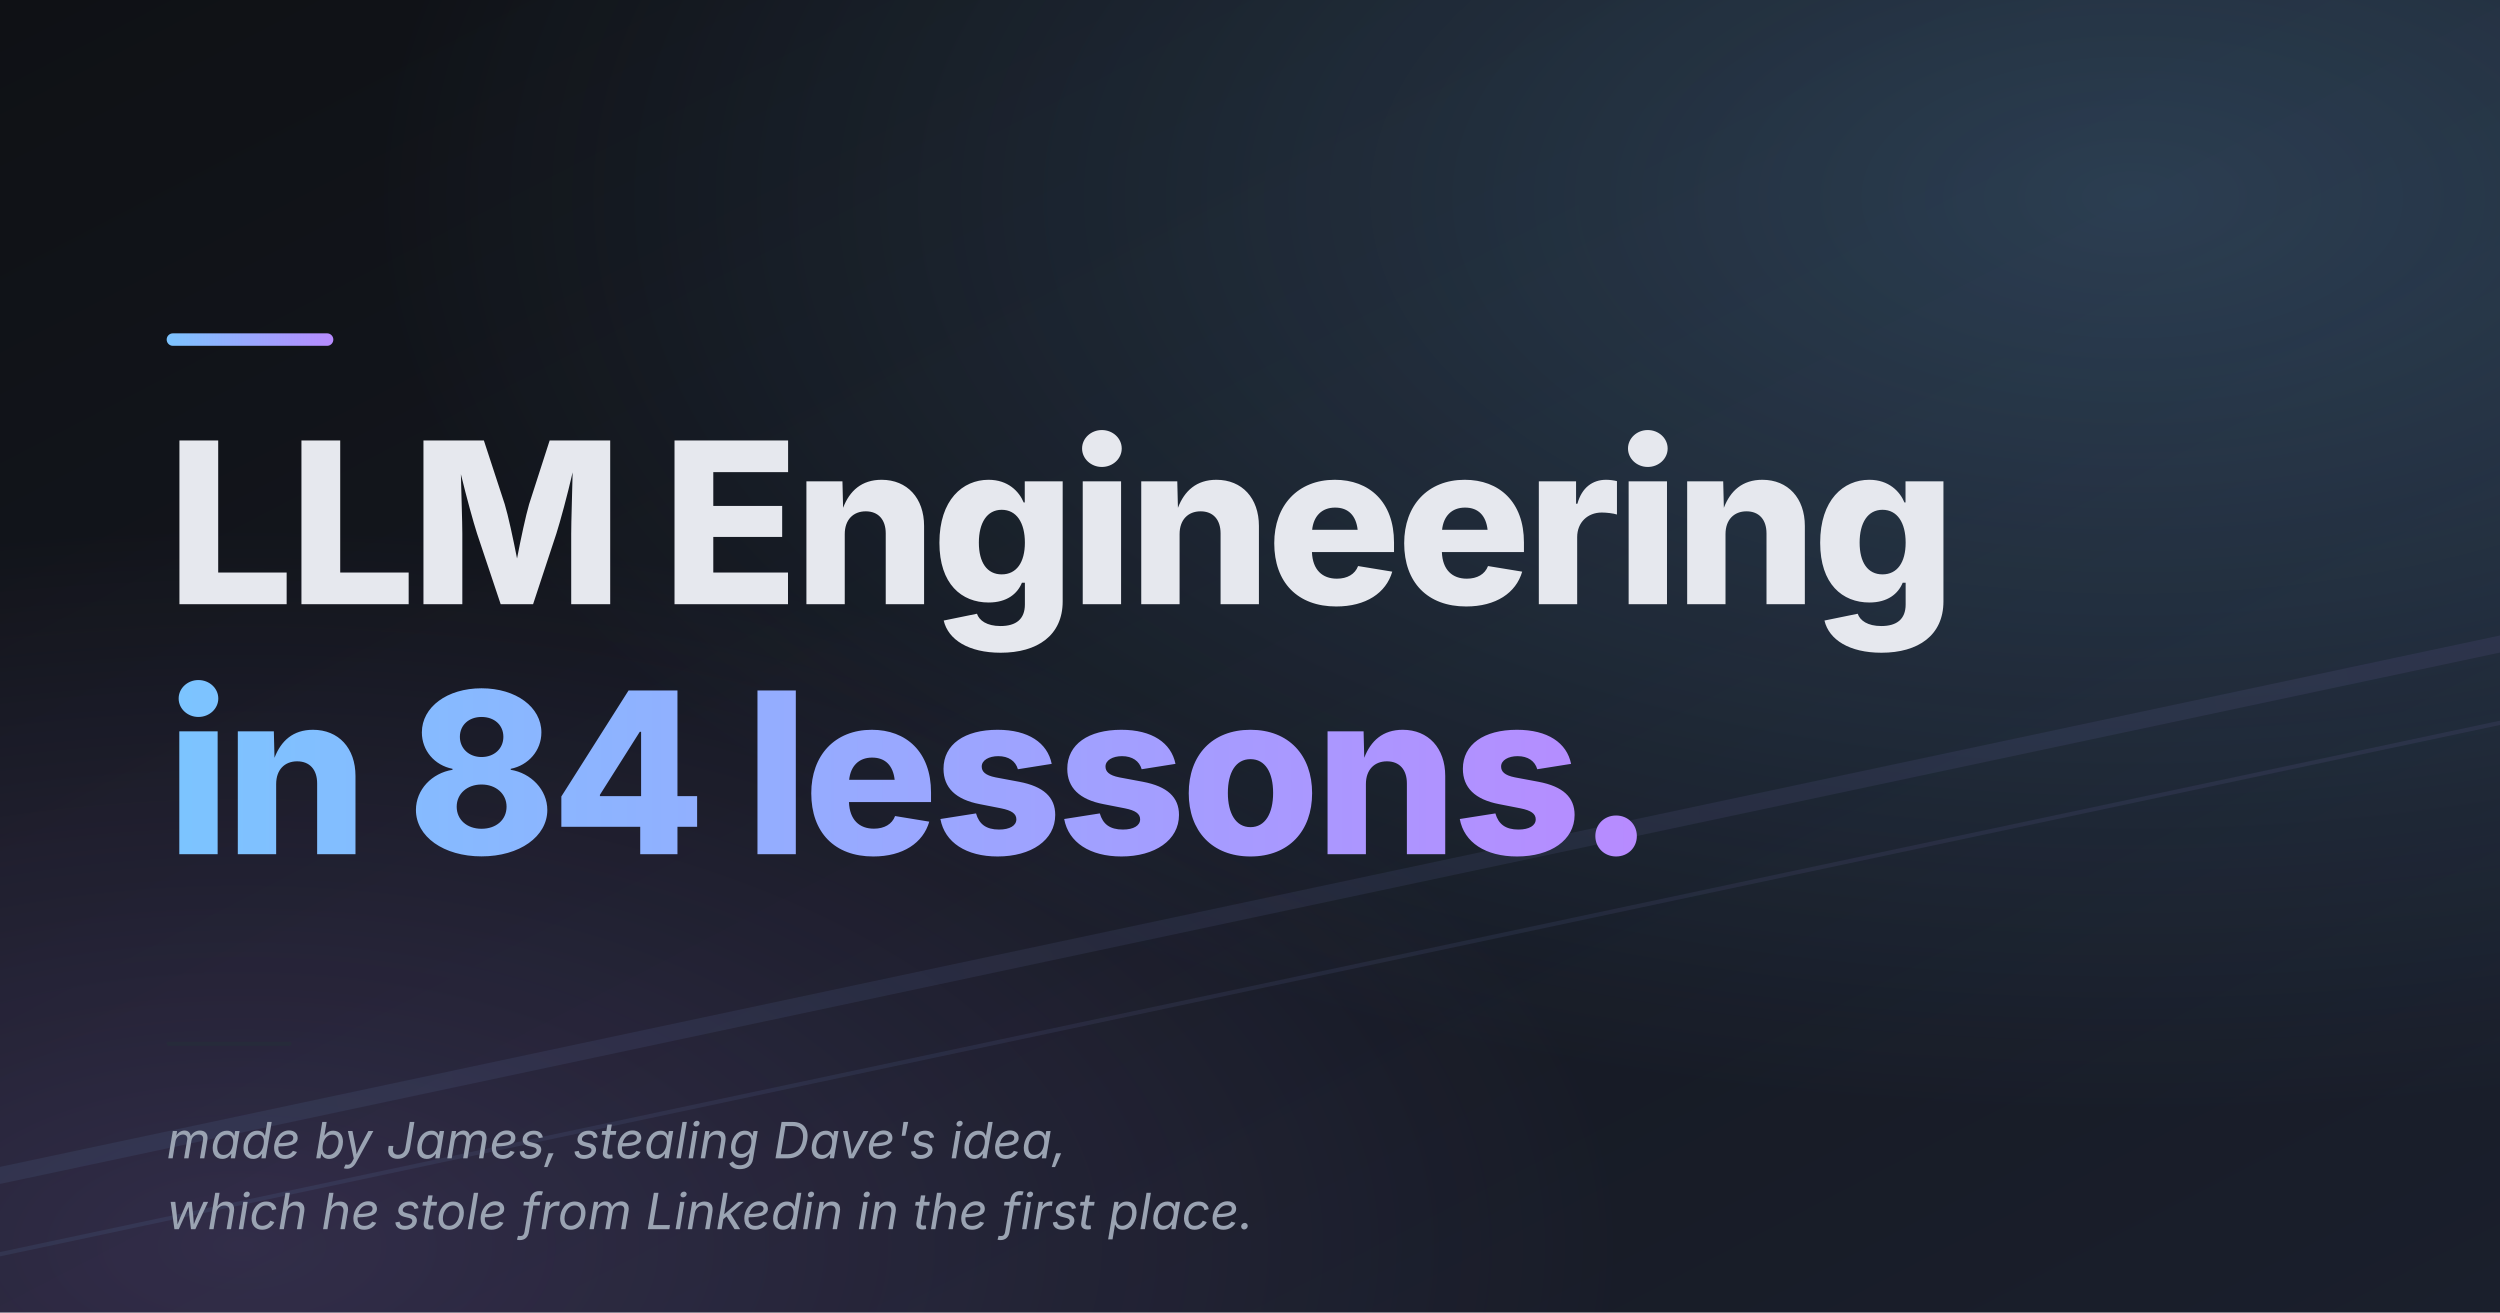
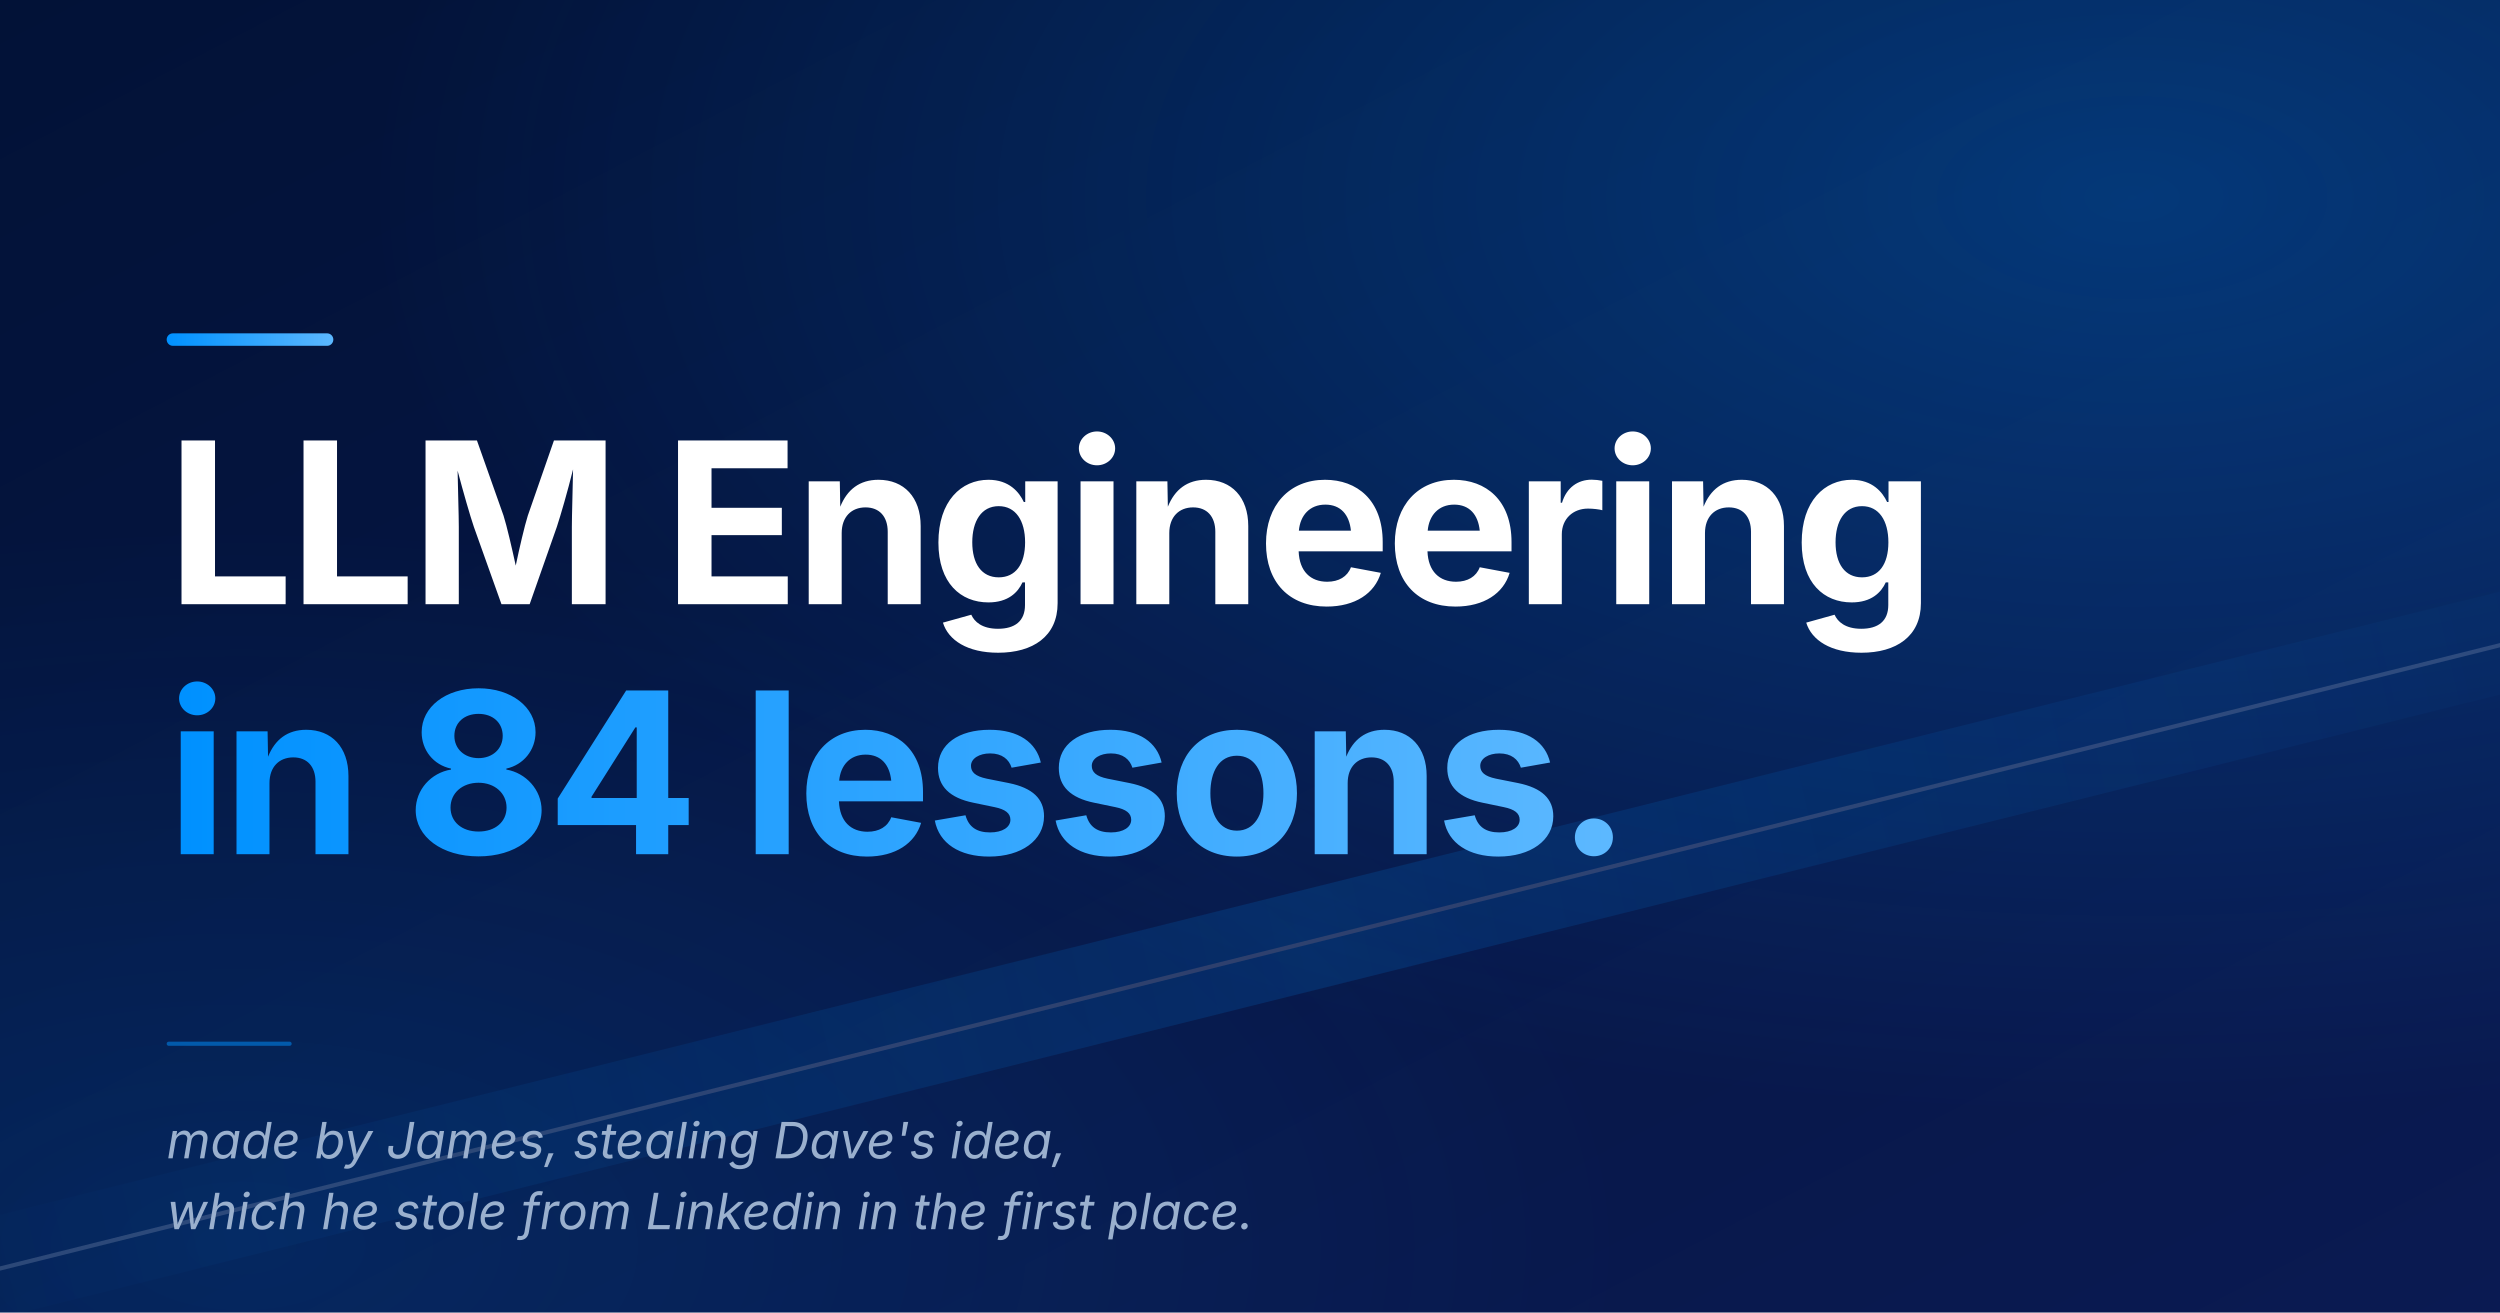
<svg xmlns="http://www.w3.org/2000/svg" viewBox="0 0 1200 630" width="1200" height="630">
  <defs>
    <linearGradient id="bg" x1="0" y1="0" x2="1" y2="1">
-       <stop offset="0%" stop-color="#0f1115" />
-       <stop offset="100%" stop-color="#1a1f2c" />
+       <stop offset="0%" stop-color="#021237" />
+       <stop offset="100%" stop-color="#0A1A52" />
    </linearGradient>
    <linearGradient id="accent" x1="0" y1="0" x2="1" y2="0">
-       <stop offset="0%" stop-color="#7cc4ff" />
-       <stop offset="100%" stop-color="#b78bff" />
+       <stop offset="0%" stop-color="#0091FF" />
+       <stop offset="100%" stop-color="#5CB8FF" />
    </linearGradient>
    <radialGradient id="glow" cx="0.85" cy="0.15" r="0.7">
-       <stop offset="0%" stop-color="#7cc4ff" stop-opacity="0.22" />
-       <stop offset="100%" stop-color="#7cc4ff" stop-opacity="0" />
+       <stop offset="0%" stop-color="#0091FF" stop-opacity="0.28" />
+       <stop offset="100%" stop-color="#0091FF" stop-opacity="0" />
    </radialGradient>
    <radialGradient id="glow2" cx="0.1" cy="0.95" r="0.55">
-       <stop offset="0%" stop-color="#b78bff" stop-opacity="0.18" />
-       <stop offset="100%" stop-color="#b78bff" stop-opacity="0" />
+       <stop offset="0%" stop-color="#0091FF" stop-opacity="0.14" />
+       <stop offset="100%" stop-color="#0091FF" stop-opacity="0" />
    </radialGradient>
+     <linearGradient id="beam" x1="0" y1="0" x2="1" y2="0">
+       <stop offset="0%" stop-color="#0091FF" stop-opacity="0" />
+       <stop offset="50%" stop-color="#0091FF" stop-opacity="0.85" />
+       <stop offset="100%" stop-color="#0091FF" stop-opacity="0" />
+     </linearGradient>
  </defs>
  <rect width="1200" height="630" fill="url(#bg)" />
  <rect width="1200" height="630" fill="url(#glow)" />
  <rect width="1200" height="630" fill="url(#glow2)" />
-   <g opacity="0.08">
-     <rect x="-100" y="430" width="1400" height="8" fill="url(#accent)" transform="rotate(-12 600 315)" />
-     <rect x="-100" y="470" width="1400" height="2" fill="url(#accent)" transform="rotate(-12 600 315)" />
+   <g opacity="0.18">
+     <rect x="-100" y="430" width="1400" height="48" fill="url(#beam)" transform="rotate(-14 600 315)" />
+     <rect x="-100" y="454" width="1400" height="2" fill="#DCEBFF" transform="rotate(-14 600 315)" />
  </g>
  <rect x="80" y="160" width="80" height="6" rx="3" fill="url(#accent)" />
-   <text x="80" y="290" font-family="-apple-system, BlinkMacSystemFont, Inter, Segoe UI, Roboto, sans-serif" font-size="108" font-weight="800" fill="#e6e8ee" letter-spacing="-2.5">LLM Engineering</text>
-   <text x="80" y="410" font-family="-apple-system, BlinkMacSystemFont, Inter, Segoe UI, Roboto, sans-serif" font-size="108" font-weight="800" fill="url(#accent)" letter-spacing="-2.5">in 84 lessons.</text>
-   <rect x="80" y="500" width="60" height="2" rx="1" fill="#262b3a" />
-   <text x="80" y="556" font-family="-apple-system, BlinkMacSystemFont, Inter, Segoe UI, Roboto, sans-serif" font-size="24" font-weight="400" font-style="italic" fill="#9aa3b2">made by James, stealing Dave's idea,</text>
-   <text x="80" y="590" font-family="-apple-system, BlinkMacSystemFont, Inter, Segoe UI, Roboto, sans-serif" font-size="24" font-weight="400" font-style="italic" fill="#9aa3b2">which he stole from Linkedin in the first place.</text>
+   <text x="80" y="290" font-family="Poppins, -apple-system, BlinkMacSystemFont, Inter, Segoe UI, Roboto, sans-serif" font-size="108" font-weight="700" fill="#FFFFFF" letter-spacing="-2.5">LLM Engineering</text>
+   <text x="80" y="410" font-family="Poppins, -apple-system, BlinkMacSystemFont, Inter, Segoe UI, Roboto, sans-serif" font-size="108" font-weight="700" fill="url(#accent)" letter-spacing="-2.5">in 84 lessons.</text>
+   <rect x="80" y="500" width="60" height="2" rx="1" fill="#0091FF" opacity="0.5" />
+   <text x="80" y="556" font-family="Poppins, -apple-system, BlinkMacSystemFont, Inter, Segoe UI, Roboto, sans-serif" font-size="24" font-weight="400" font-style="italic" fill="#9AB0CE">made by James, stealing Dave's idea,</text>
+   <text x="80" y="590" font-family="Poppins, -apple-system, BlinkMacSystemFont, Inter, Segoe UI, Roboto, sans-serif" font-size="24" font-weight="400" font-style="italic" fill="#9AB0CE">which he stole from Linkedin in the first place.</text>
</svg>
